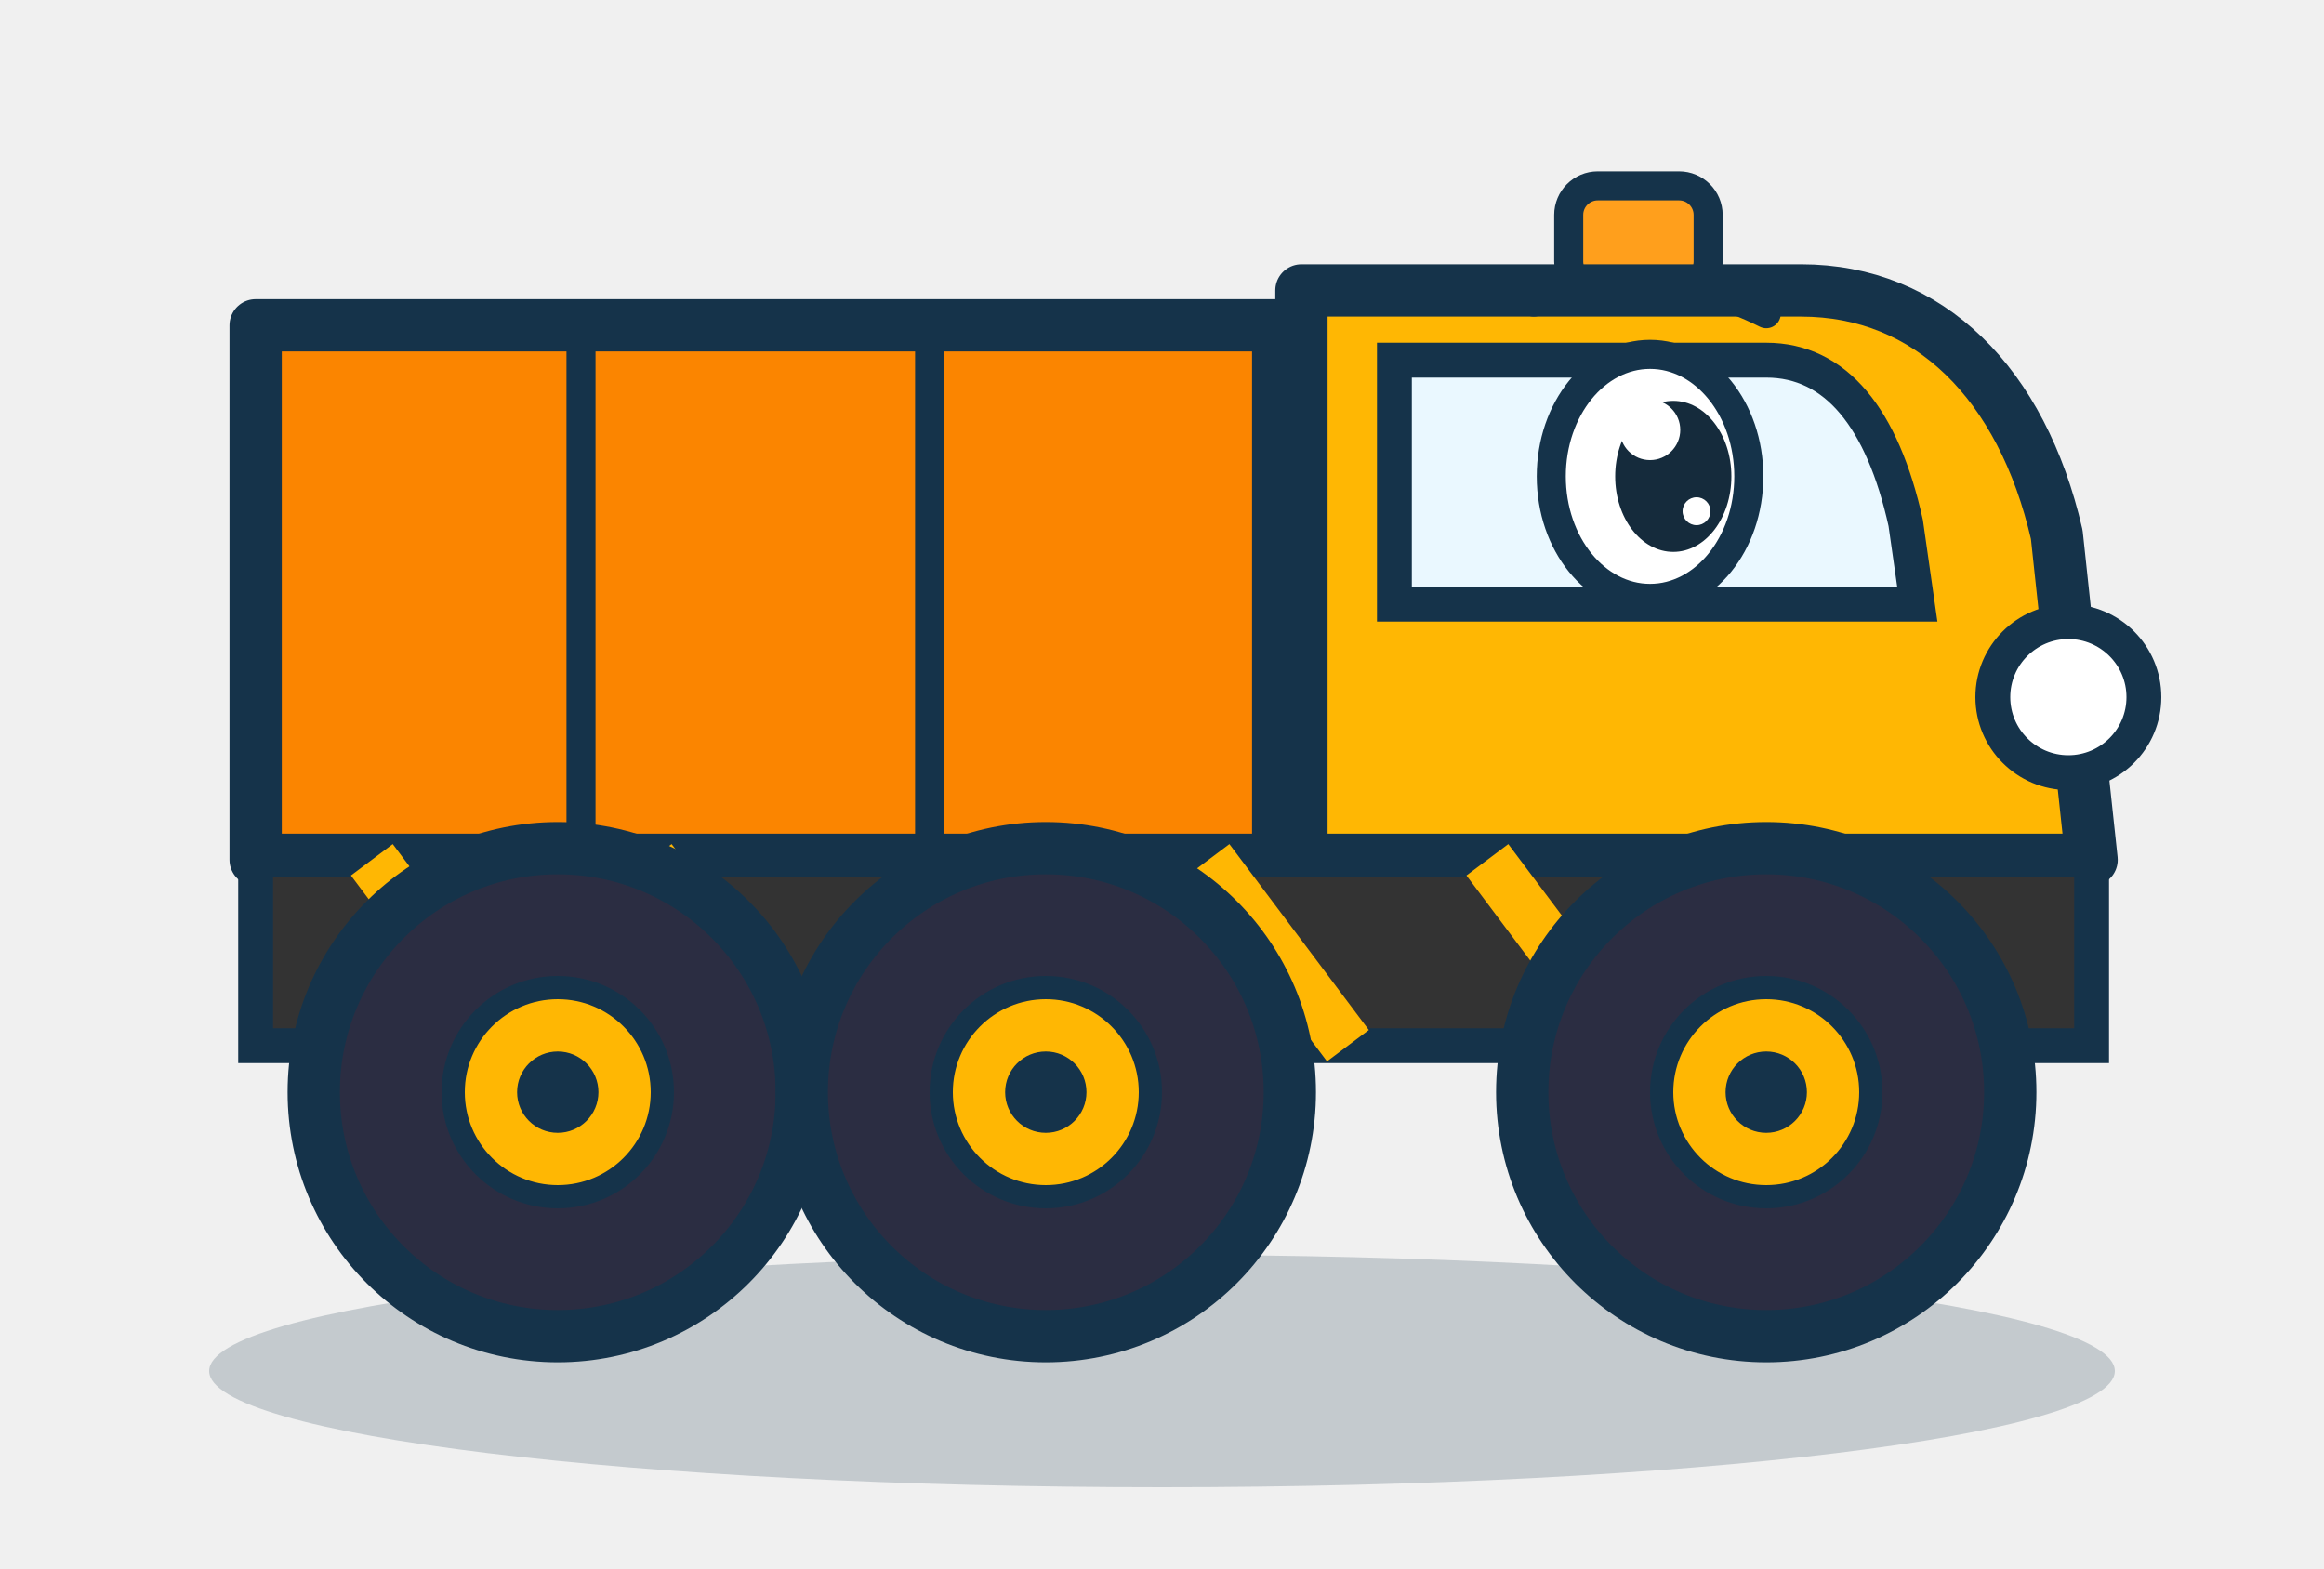
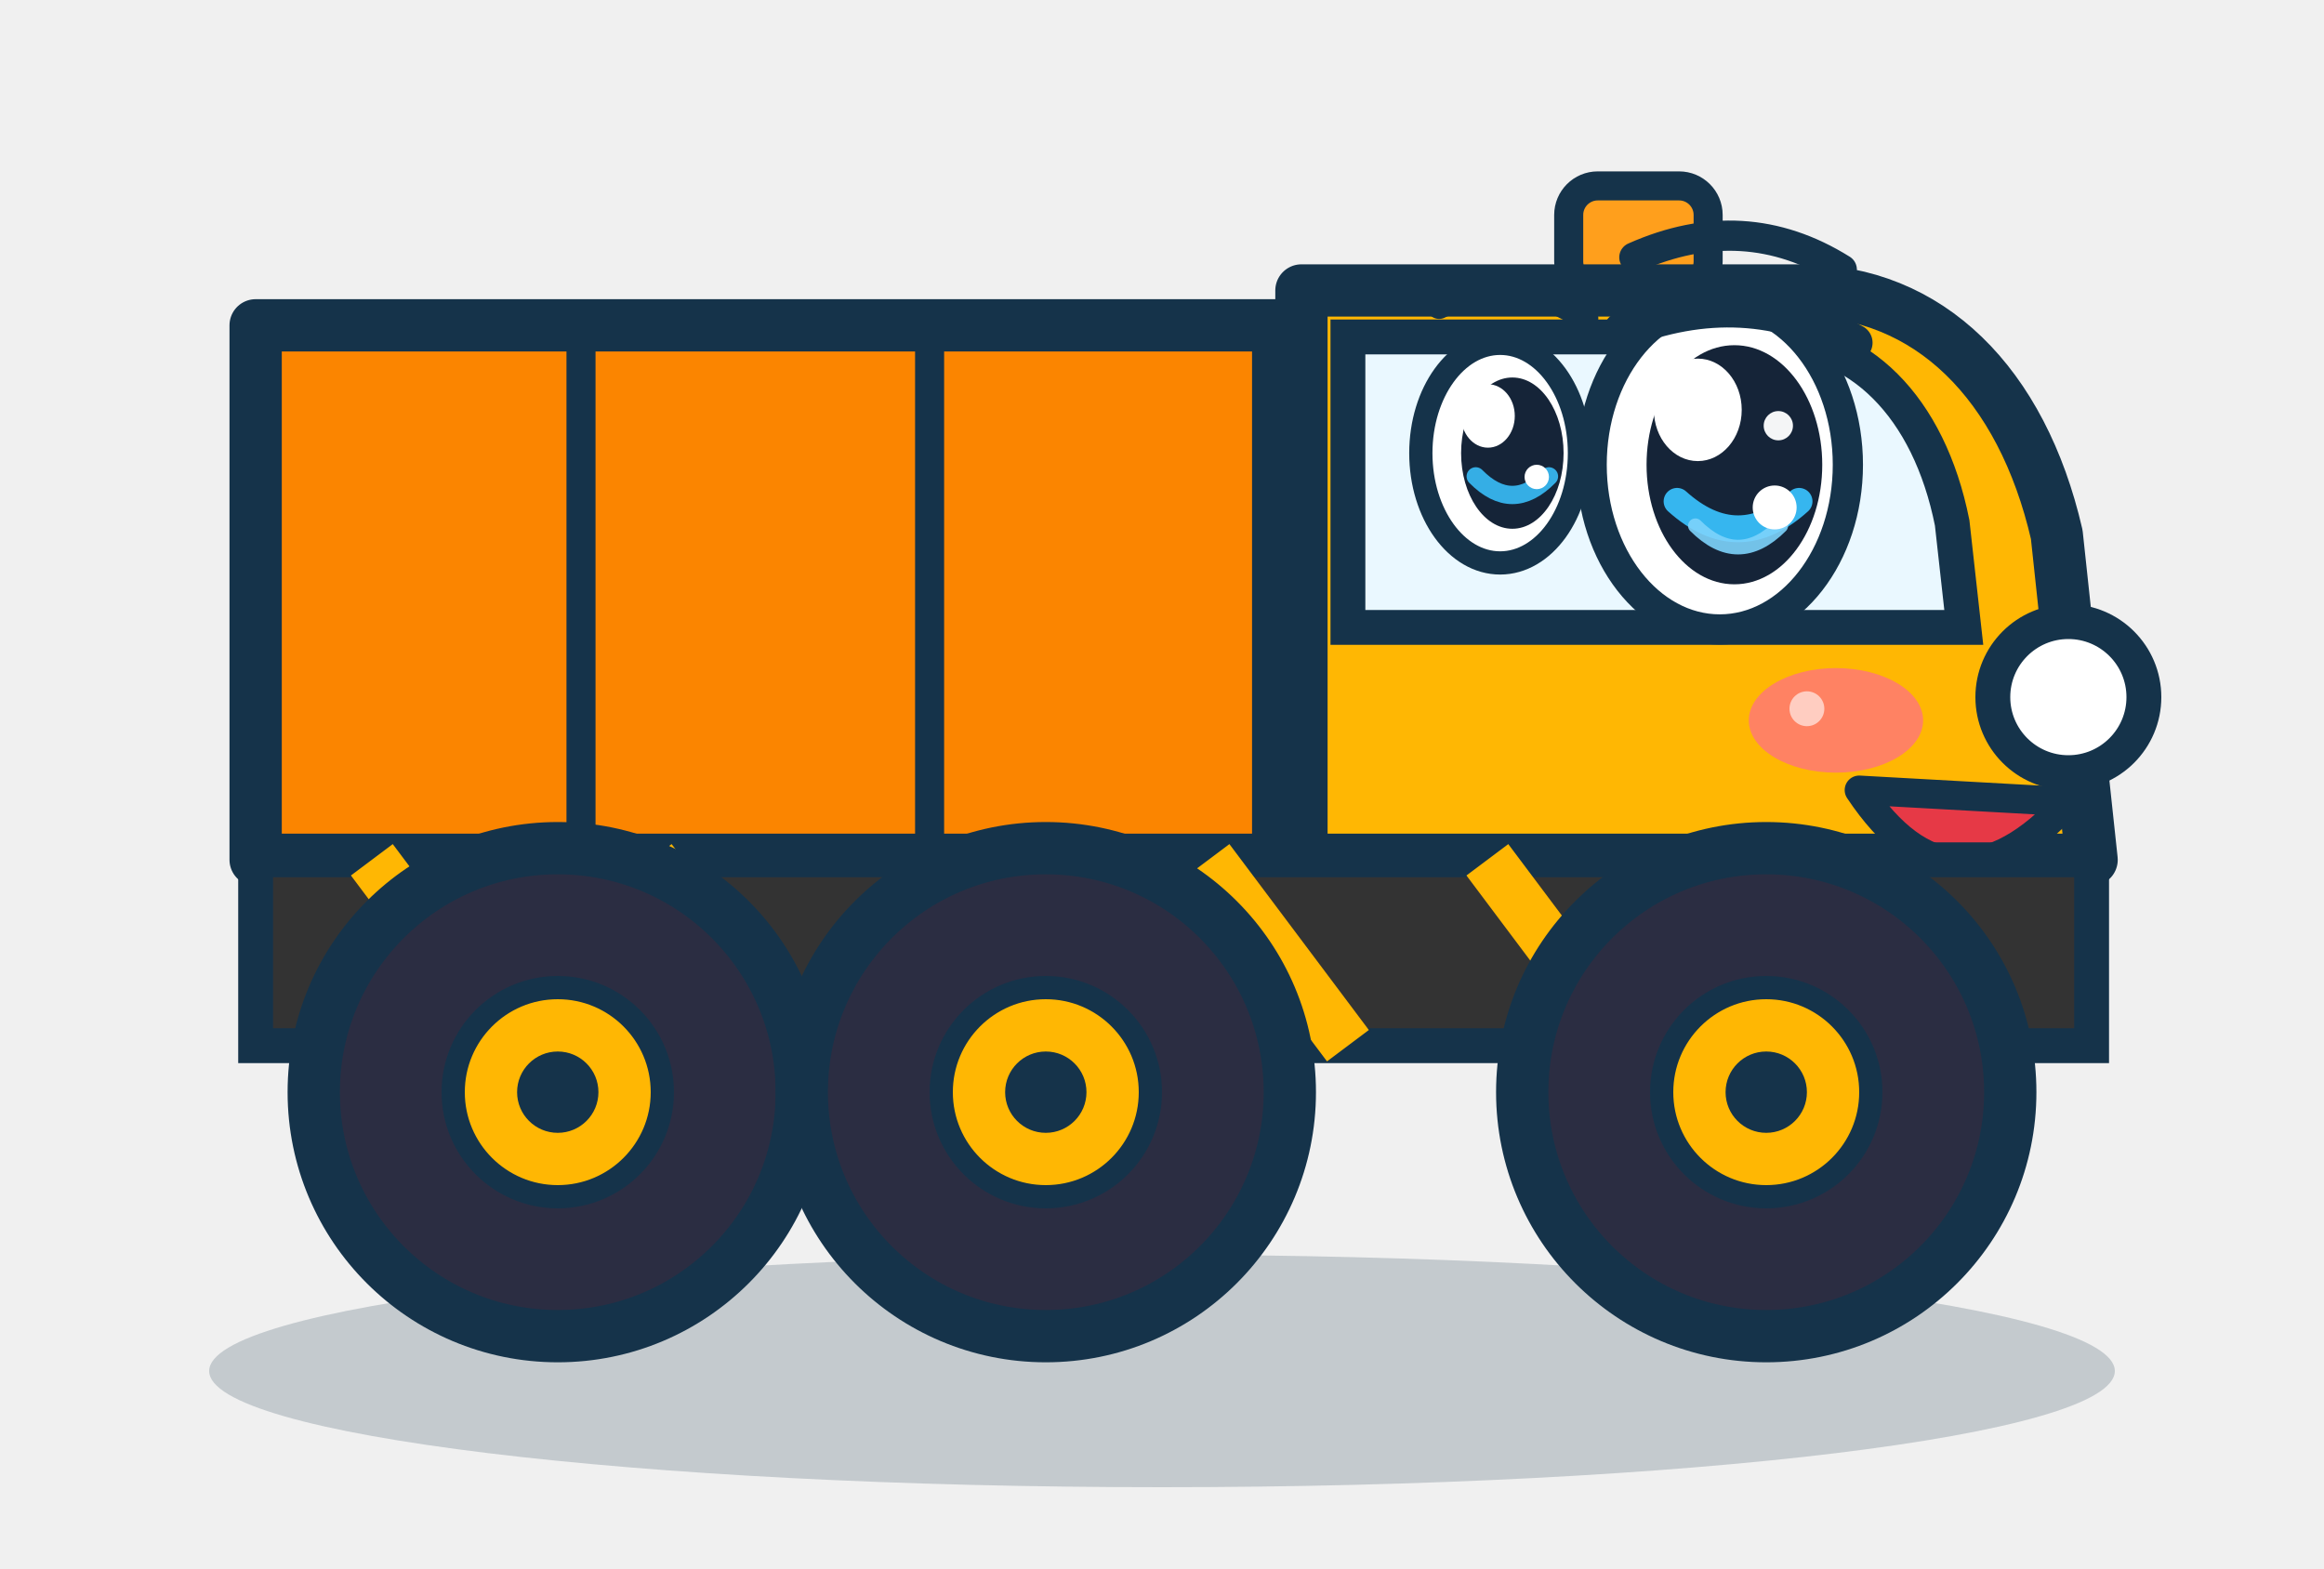
<svg xmlns="http://www.w3.org/2000/svg" viewBox="0 0 200 135" width="200" height="135">
  <ellipse cx="100" cy="118" rx="82" ry="10" fill="rgba(21, 51, 74, 0.2)" />
  <g transform="translate(0, 0)">
    <rect x="135" y="16" width="12" height="9" rx="2.5" fill="#FF9F1C" stroke="#15334A" stroke-width="2.5" />
    <path d="M 22 28 L 110 28 L 110 74 L 22 74 Z" fill="#FB8500" stroke="#15334A" stroke-width="4.5" stroke-linejoin="round" />
    <line x1="50" y1="28" x2="50" y2="74" stroke="#15334A" stroke-width="2.5" />
    <line x1="80" y1="28" x2="80" y2="74" stroke="#15334A" stroke-width="2.5" />
    <path d="M 112 25 L 155 25 C 166 25 174 33 177 46 L 180 74 L 112 74 Z" fill="#FFB703" stroke="#15334A" stroke-width="4.5" stroke-linejoin="round" />
-     <path d="M 120 31 L 152 31 C 158 31 162 36 164 45 L 165 52 L 120 52 Z" fill="#EAF8FF" stroke="#15334A" stroke-width="3" />
-     <ellipse cx="142" cy="41" rx="8.5" ry="10.5" fill="#FFFFFF" stroke="#15334A" stroke-width="2.5" />
-     <ellipse cx="144" cy="41" rx="5" ry="6.5" fill="#152B3C" />
-     <circle cx="142" cy="37" r="2.6" fill="#FFFFFF" />
-     <circle cx="146" cy="44" r="1.2" fill="#FFFFFF" />
-     <path d="M 132 26 Q 142 22 152 27" fill="none" stroke="#15334A" stroke-width="2.5" stroke-linecap="round" />
+     <path d="M 116 29 L 152 29 C 160 29 166 35 168 45 L 169 54 L 116 54 Z" fill="#EAF8FF" stroke="#15334A" stroke-width="3" />
+     <ellipse cx="129.1" cy="39" rx="6.825" ry="9.45" fill="#FFFFFF" stroke="#15334A" stroke-width="2" />
+     <ellipse cx="130.15" cy="39" rx="4.41" ry="6.51" fill="#152438" />
+     <path d="M 127 41 Q 130.15 44.2 133.3 41" fill="none" stroke="#38BDF8" stroke-width="1.575" stroke-linecap="round" opacity="0.9" />
+     <ellipse cx="128.05" cy="35.8" rx="2.31" ry="2.73" fill="#FFFFFF" />
+     <circle cx="132.25" cy="41.05" r="1.05" fill="#FFFFFF" />
+     <path d="M 123.85 26.35 Q 130.15 23.2 136.45 27.4" fill="none" stroke="#15334A" stroke-width="2.2" stroke-linecap="round" />
+     <ellipse cx="148" cy="40" rx="11.025" ry="14.175" fill="#FFFFFF" stroke="#15334A" stroke-width="2.6" />
+     <ellipse cx="149.26" cy="40" rx="7.56" ry="10.29" fill="#152438" />
+     <path d="M 144.325 43.15 Q 149.575 47.875 154.825 43.15" fill="none" stroke="#38BDF8" stroke-width="2.31" stroke-linecap="round" opacity="0.95" />
+     <path d="M 145.9 45.25 Q 149.575 48.925 153.25 45.25" fill="none" stroke="#7DD3FC" stroke-width="1.26" stroke-linecap="round" opacity="0.9" />
+     <ellipse cx="146.11" cy="35.275" rx="3.78" ry="4.41" fill="#FFFFFF" />
+     <circle cx="152.725" cy="43.675" r="1.89" fill="#FFFFFF" />
+     <circle cx="153.04" cy="36.64" r="1.26" fill="#FFFFFF" opacity="0.95" />
+     <path d="M 139.6 28.45 Q 150.1 24.25 159.55 29.5" fill="none" stroke="#15334A" stroke-width="3.2" stroke-linecap="round" />
+     <path d="M 140.65 22.15 Q 150.1 17.95 158.5 23.2" fill="none" stroke="#15334A" stroke-width="2.6" stroke-linecap="round" />
+     <ellipse cx="158" cy="62" rx="7.5" ry="4.5" fill="#FF6B8B" opacity="0.7" />
+     <circle cx="155.5" cy="61" r="1.5" fill="#FFFFFF" opacity="0.6" />
+     <path d="M 160 68 Q 168 80 178 69 Z" fill="#E63946" stroke="#15334A" stroke-width="2.5" stroke-linejoin="round" />
+     <path d="M 164 74 Q 169 79 174 74 Z" fill="#FF8DA1" />
    <rect x="22" y="74" width="158" height="16" fill="#333333" stroke="#15334A" stroke-width="3" />
    <path d="M 32 74 L 44 90 M 56 74 L 68 90 M 80 74 L 92 90 M 104 74 L 116 90 M 128 74 L 140 90 M 152 74 L 164 90" stroke="#FFB703" stroke-width="4.5" />
    <circle cx="178" cy="60" r="6.5" fill="#FFFFFF" stroke="#15334A" stroke-width="3" />
    <circle cx="48" cy="94" r="21" fill="#2B2D42" stroke="#15334A" stroke-width="4.5" />
    <circle cx="48" cy="94" r="9" fill="#FFB703" stroke="#15334A" stroke-width="2" />
    <circle cx="48" cy="94" r="3.5" fill="#15334A" />
    <circle cx="90" cy="94" r="21" fill="#2B2D42" stroke="#15334A" stroke-width="4.5" />
    <circle cx="90" cy="94" r="9" fill="#FFB703" stroke="#15334A" stroke-width="2" />
    <circle cx="90" cy="94" r="3.5" fill="#15334A" />
    <circle cx="152" cy="94" r="21" fill="#2B2D42" stroke="#15334A" stroke-width="4.5" />
    <circle cx="152" cy="94" r="9" fill="#FFB703" stroke="#15334A" stroke-width="2" />
    <circle cx="152" cy="94" r="3.5" fill="#15334A" />
  </g>
</svg>
